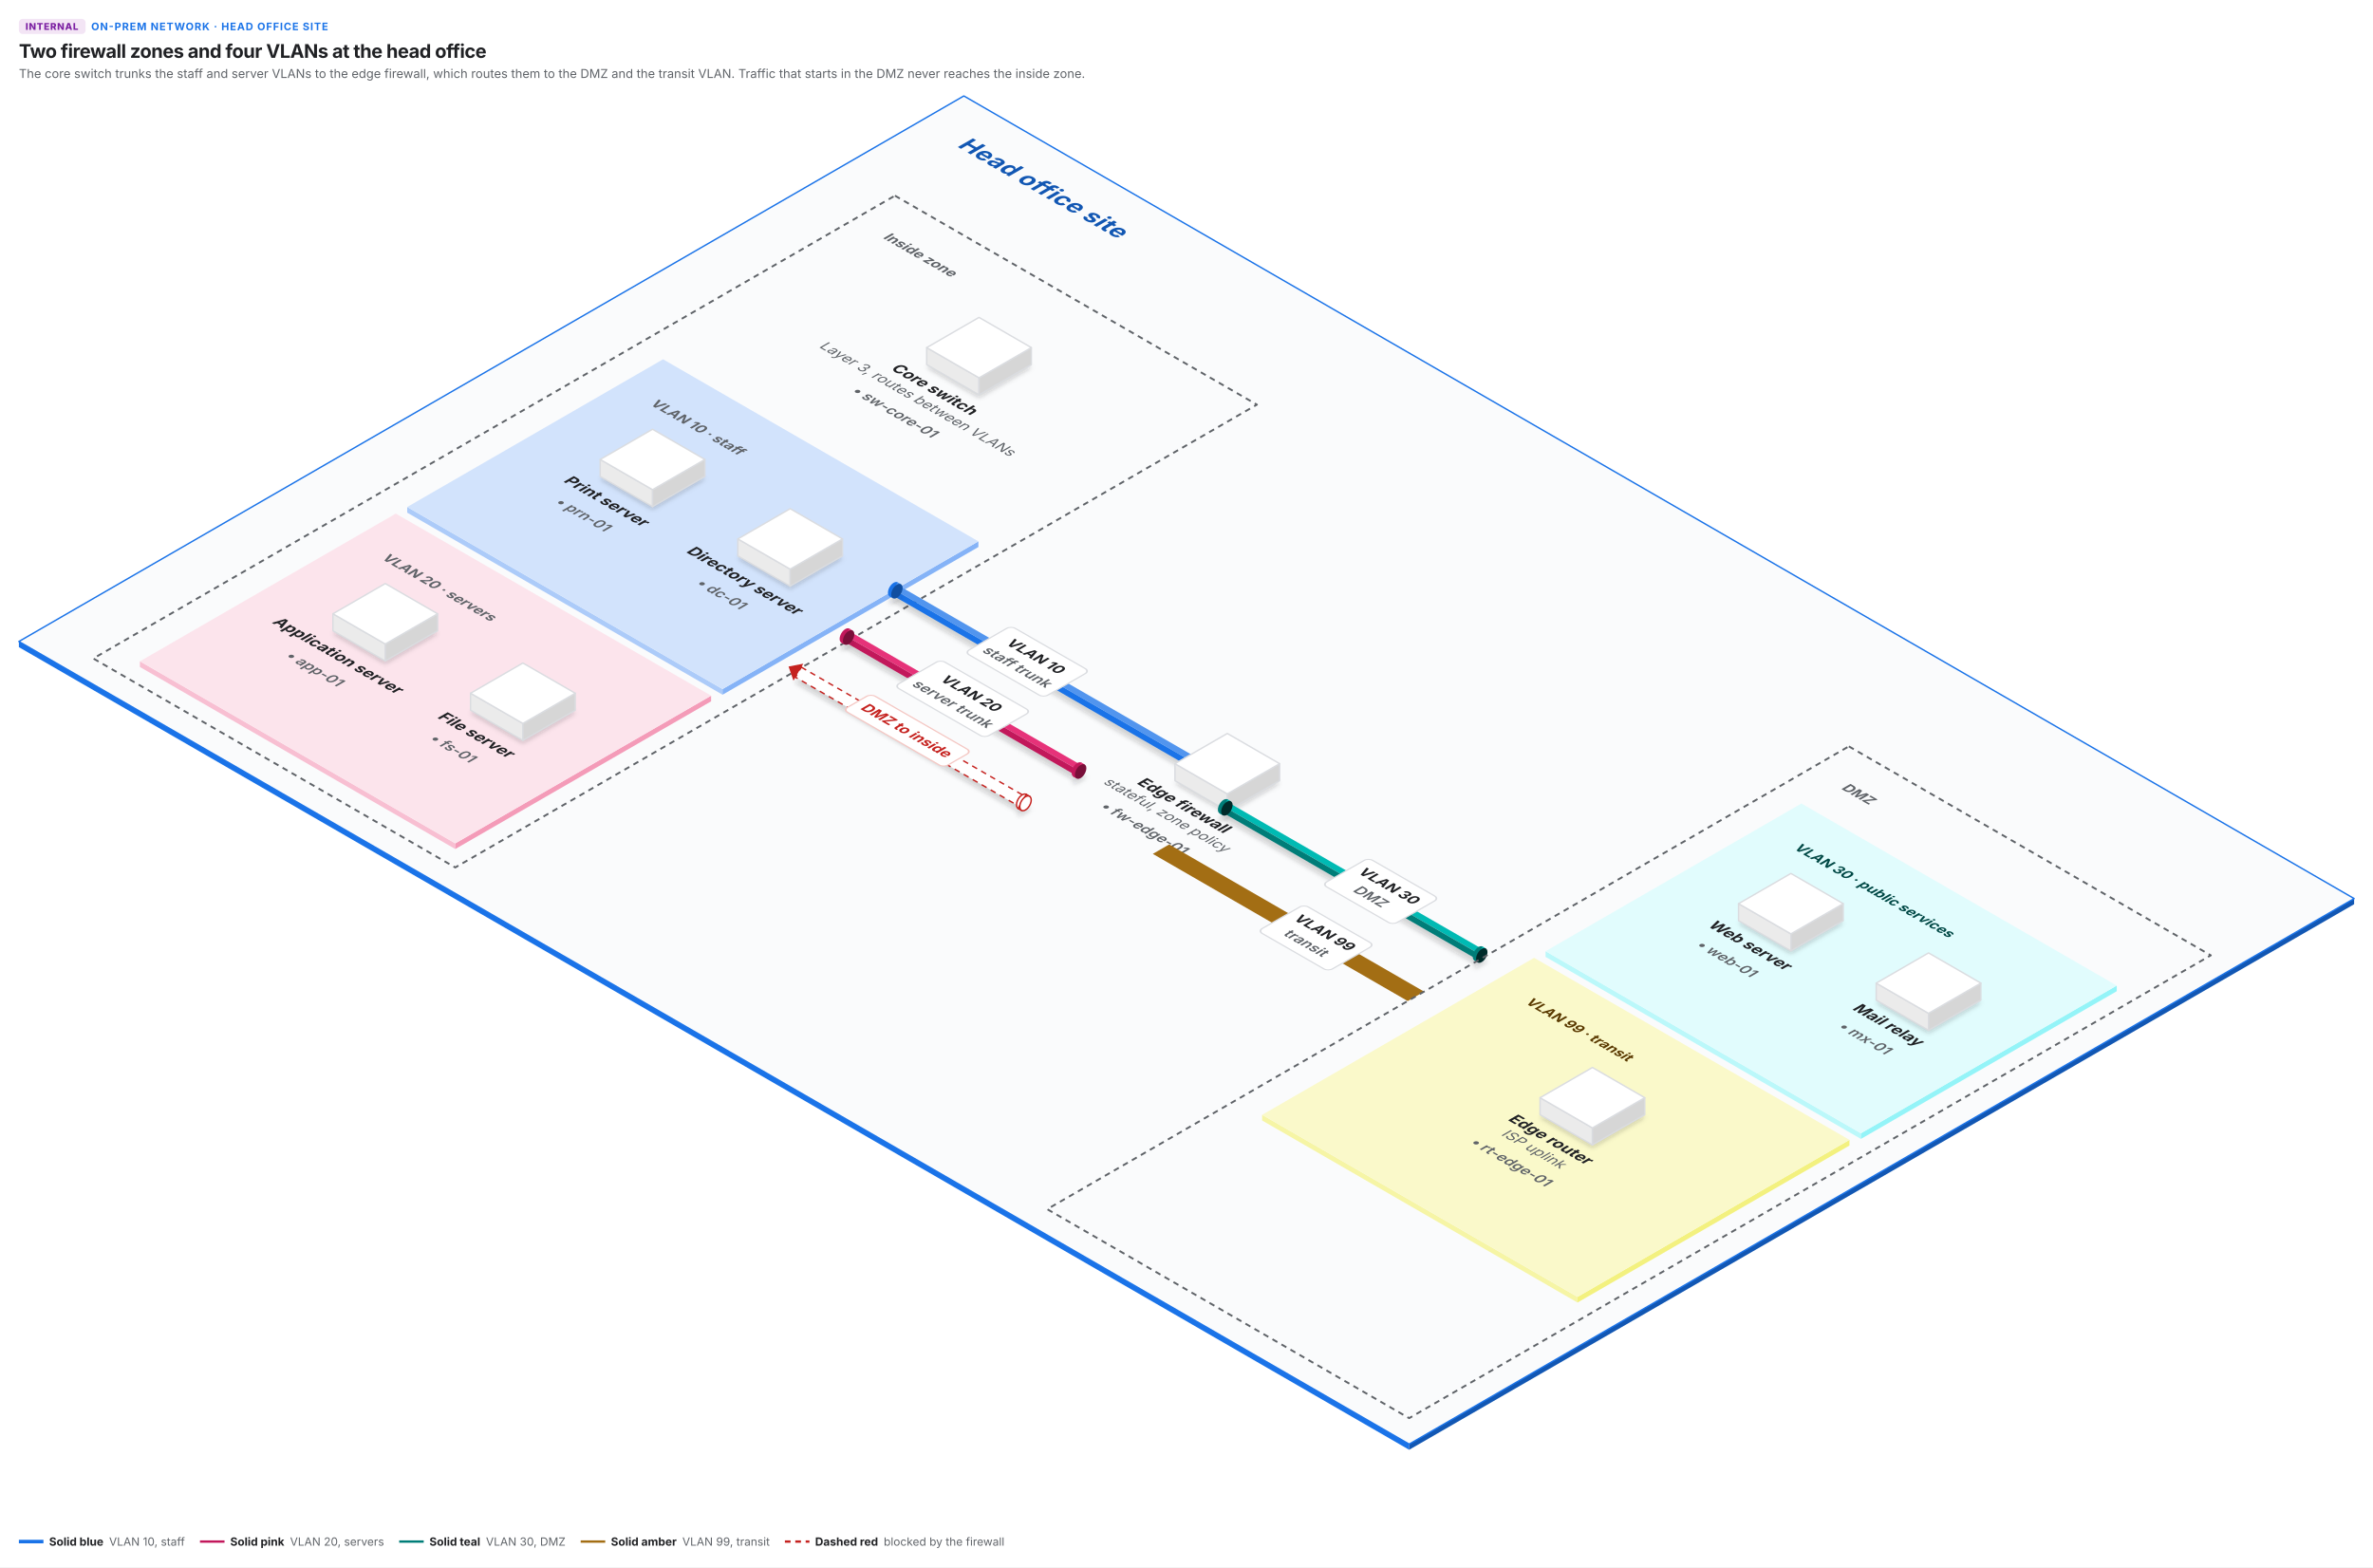
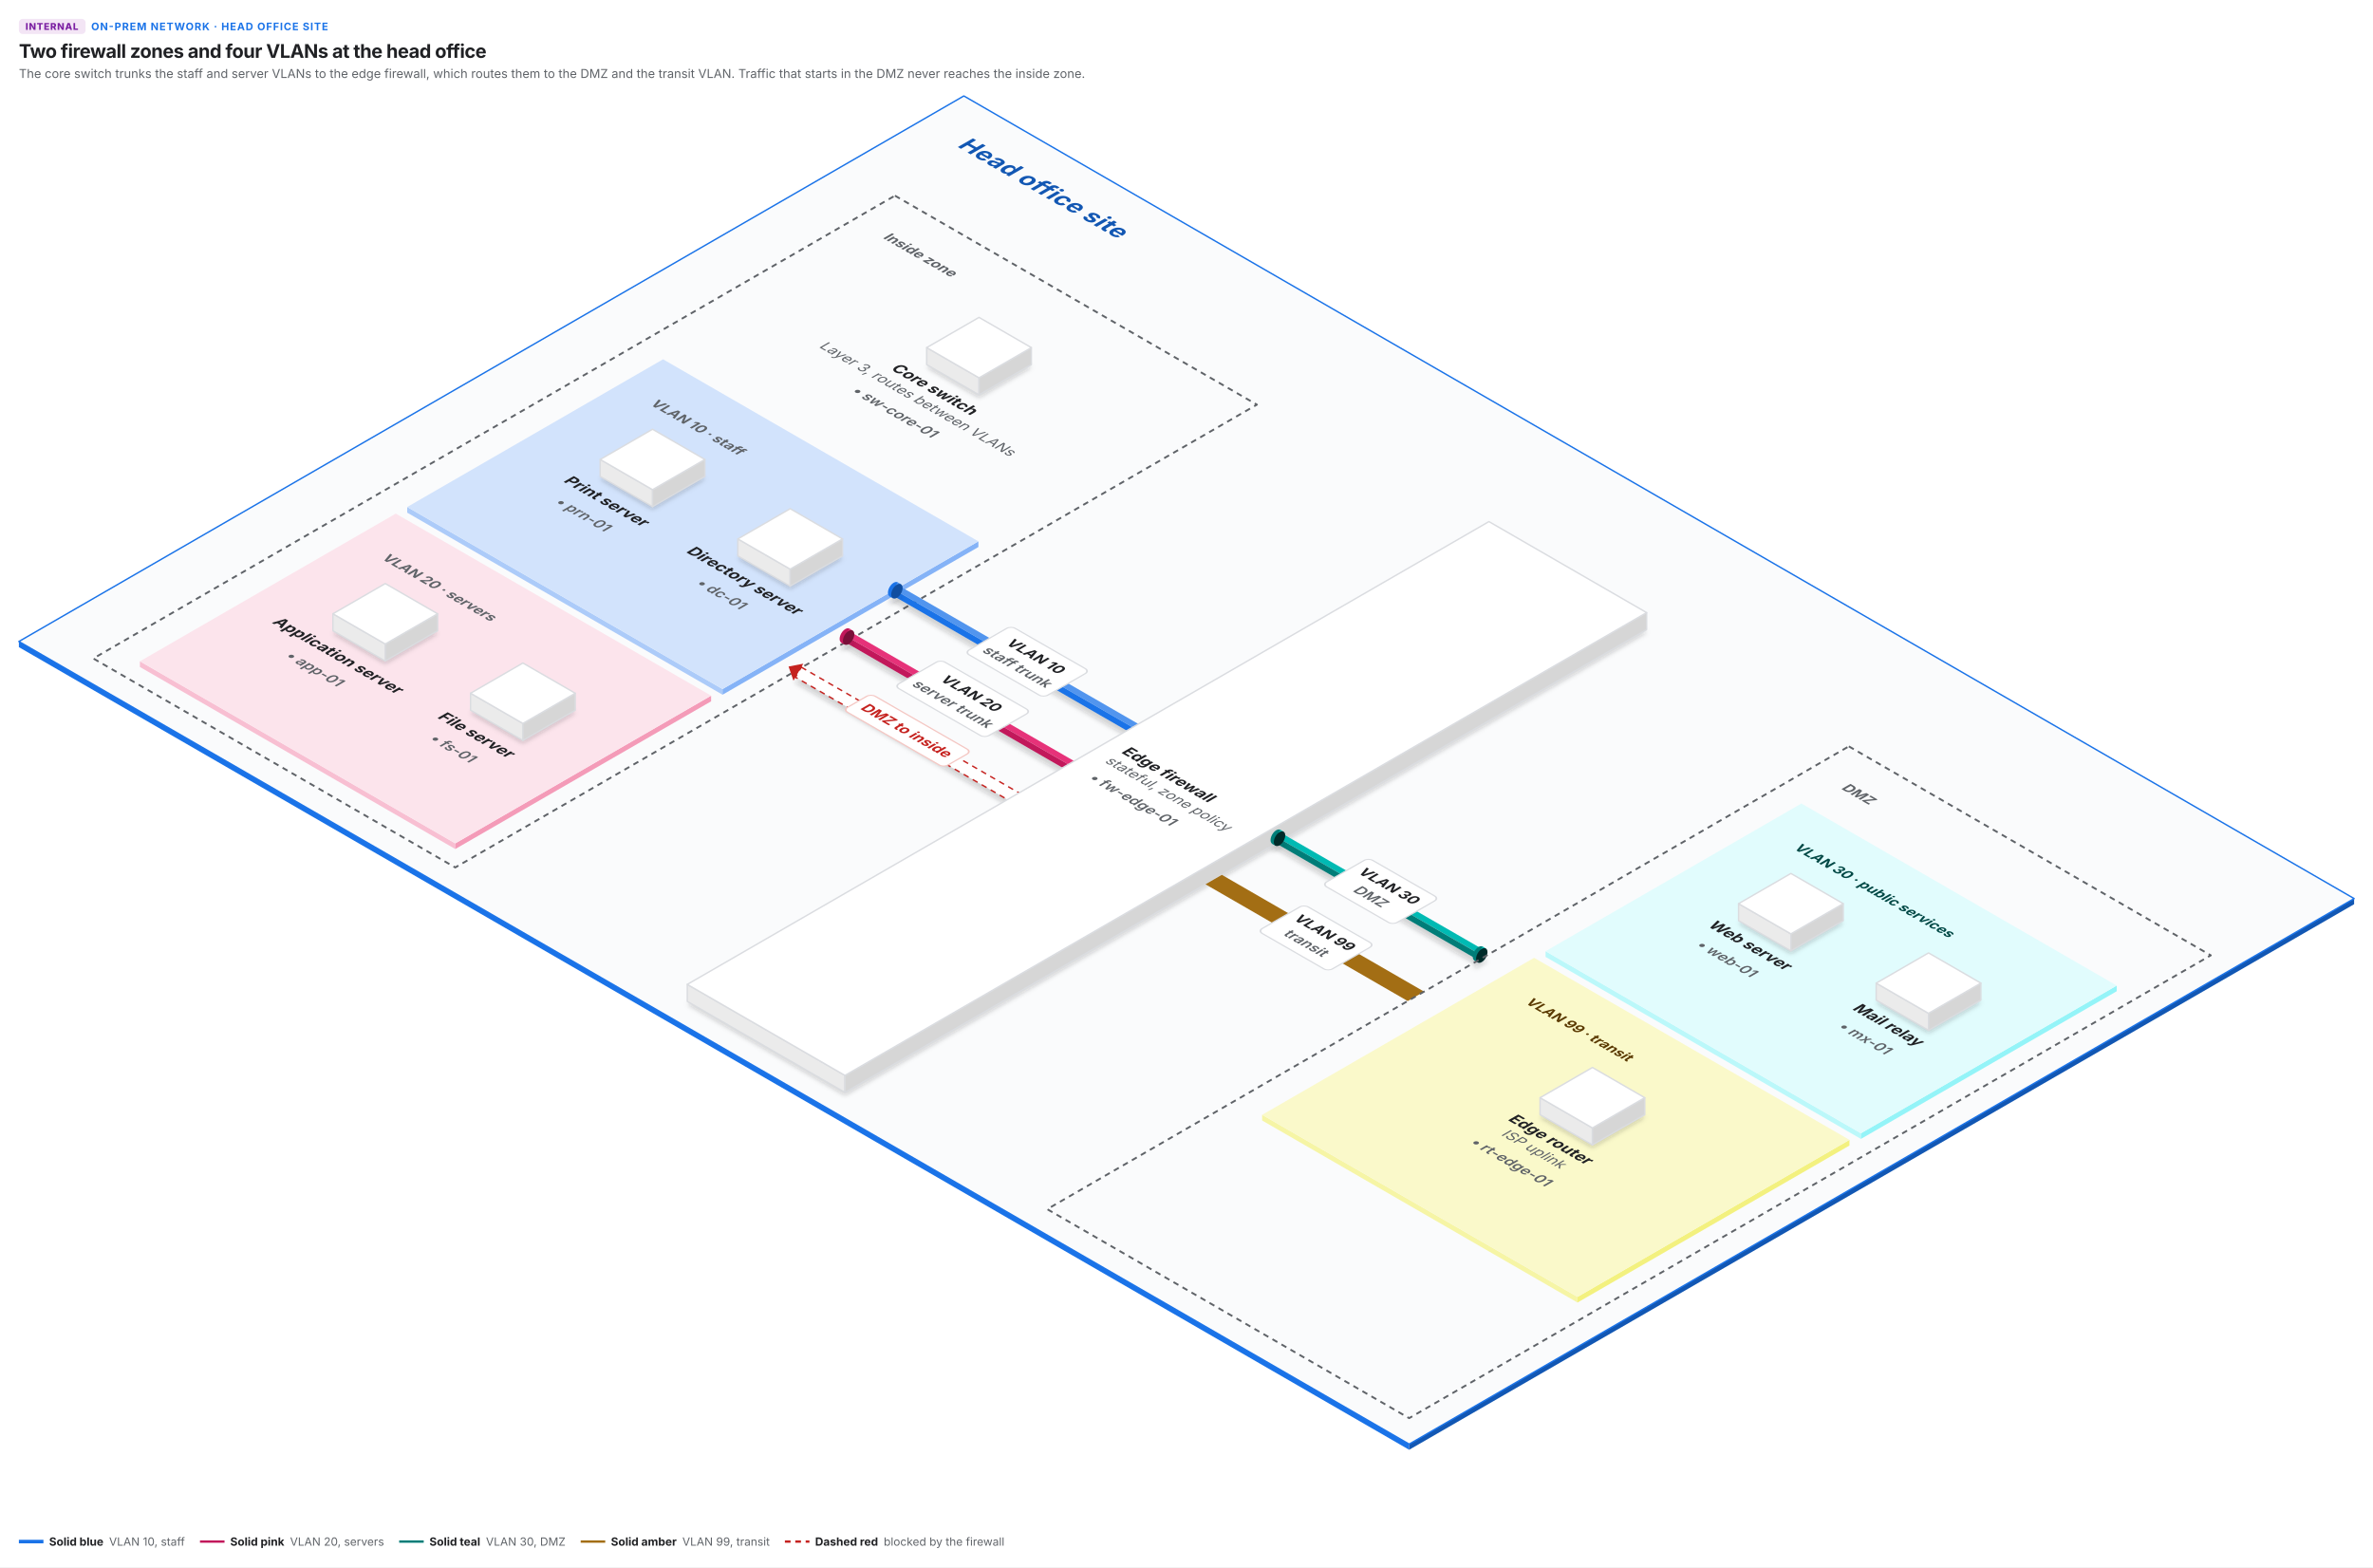
<svg xmlns="http://www.w3.org/2000/svg" width="2512.92" height="1659.74" viewBox="0 0 2512.92 1659.74">
  <rect x="0" y="0" width="2512.92" height="1659.74" fill="#FFFFFF" />
  <defs>
    <filter id="stencil-shadow" x="-50%" y="-50%" width="200%" height="200%">
      <feGaussianBlur stdDeviation="2.5" />
    </filter>
  </defs>
  <g data-id="" data-tag="Page" data-projection="iso">
    <g data-id="/kicker" data-tag="Kicker">
      <rect x="20" y="20" width="70.61" height="16" rx="4" fill="#F3E5F5" />
      <text x="27" y="31.64" xml:space="preserve" font-family="Inter" font-size="10" font-weight="800" letter-spacing="0.7" fill="#7B1FA2">INTERNAL</text>
      <text x="96.61" y="32" xml:space="preserve" font-family="Inter" font-size="11" font-weight="700" letter-spacing="0.88" fill="#1A73E8">ON-PREM NETWORK · HEAD OFFICE SITE</text>
    </g>
    <g data-id="/title" data-tag="Title">
      <text x="20" y="61.28" xml:space="preserve" font-family="Inter" font-size="20" font-weight="700" letter-spacing="-0.4" fill="#202124">Two firewall zones and four VLANs at the head office</text>
    </g>
    <g data-id="/lede" data-tag="Lede">
      <text x="20" y="82.53" xml:space="preserve" font-family="Inter" font-size="13" font-weight="400" fill="#5F6368">The core switch trunks the staff and server VLANs to the edge firewall, which routes them to the DMZ and the transit VLAN. Traffic that starts in the DMZ never reaches the inside zone.</text>
    </g>
    <g data-id="/body" data-tag="Body">
      <g data-id="/body/0" data-tag="Zone" data-kind="system">
        <polygon points="20,685.34 1492.24,1535.34 1492.24,1529.34 20,679.34" fill="#1A73E8" />
        <polygon points="2492.92,957.6 1492.24,1535.34 1492.24,1529.34 2492.92,951.6" fill="#1257B3" />
        <polygon points="1020.67,101.6 2492.92,951.6 1492.24,1529.34 20,679.34" fill="#FAFBFC" stroke="#1A73E8" stroke-width="1.5" stroke-linejoin="round" />
        <g data-plane="6" data-axis="x" transform="matrix(0.87 0.5 -0.87 0.5 1091.34 40.8)">
          <text x="69" y="159.14" xml:space="preserve" font-family="Inter" font-size="25.2" font-weight="700" letter-spacing="0.25" fill="#1257B3">Head office site</text>
        </g>
        <g data-id="/body/0/children/0" data-tag="Row">
          <g data-id="/body/0/children/0/children/0" data-tag="Zone" data-kind="boundary">
            <polygon points="947.72,207.22 1331.03,428.52 482.11,918.64 98.81,697.34" fill="none" stroke="#5F6368" stroke-width="2" stroke-dasharray="6 5" stroke-linejoin="round" />
            <g data-plane="6" data-axis="x" transform="matrix(0.87 0.5 -0.87 0.5 1091.34 40.8)">
              <text x="121" y="301.3" xml:space="preserve" font-family="Inter" font-size="15" font-weight="700" fill="#5F6368">Inside zone</text>
            </g>
            <g data-id="/body/0/children/0/children/0/children/0" data-tag="Pcard">
              <polygon points="1036.75,357.12 1092.18,389.12 1036.75,421.12 981.32,389.12" fill="#202124" fill-opacity="0.2" filter="url(#stencil-shadow)" />
              <polygon points="981.32,386.12 1036.75,418.12 1036.75,400.12 981.32,368.12" fill="#EBEBEB" stroke="#DADCE0" stroke-width="1.5" stroke-linejoin="round" />
              <polygon points="1092.18,386.12 1036.75,418.12 1036.75,400.12 1092.18,368.12" fill="#D6D6D6" stroke="#DADCE0" stroke-width="1.5" stroke-linejoin="round" />
              <polygon points="1036.75,336.12 1092.18,368.12 1036.75,400.12 981.32,368.12" fill="#FFFFFF" stroke="#DADCE0" stroke-width="1.5" stroke-linejoin="round" />
              <g data-plane="6" data-axis="x" transform="matrix(0.87 0.5 -0.87 0.5 1091.34 40.8)">
                <text x="264.65" y="435.63" xml:space="preserve" font-family="Inter" font-size="16.9" font-weight="700" fill="#202124">Core switch</text>
                <text x="197.41" y="455.65" xml:space="preserve" font-family="Inter" font-size="15.6" font-weight="400" fill="#5F6368">Layer 3, routes between VLANs</text>
                <text x="264.54" y="483.54" xml:space="preserve" font-family="Inter" font-size="15.6" font-weight="600" fill="#5F6368">• sw-core-01</text>
              </g>
            </g>
            <g data-id="/body/0/children/0/children/0/children/1" data-tag="Zone" data-kind="group-a">
              <polygon points="431.22,542.92 765.16,735.72 765.16,729.72 431.22,536.92" fill="#ACCBF9" />
              <polygon points="1036.09,579.3 765.16,735.72 765.16,729.72 1036.09,573.3" fill="#85B3F7" />
              <polygon points="702.15,380.5 1036.09,573.3 765.16,729.72 431.22,536.92" fill="#D2E3FC" />
              <g data-plane="12" data-axis="x" transform="matrix(0.87 0.5 -0.87 0.5 1091.34 34.8)">
                <text x="161.5" y="625.36" xml:space="preserve" font-family="Inter" font-size="15" font-weight="700" fill="#5F6368">VLAN 10 · staff</text>
              </g>
              <g data-id="/body/0/children/0/children/0/children/1/children/0" data-tag="Row">
                <g data-id="/body/0/children/0/children/0/children/1/children/0/children/0" data-tag="Pcard">
                  <polygon points="691.02,475.58 746.45,507.58 691.02,539.58 635.6,507.58" fill="#202124" fill-opacity="0.2" filter="url(#stencil-shadow)" />
                  <polygon points="635.6,504.58 691.02,536.58 691.02,518.58 635.6,486.58" fill="#EBEBEB" stroke="#DADCE0" stroke-width="1.5" stroke-linejoin="round" />
                  <polygon points="746.45,504.58 691.02,536.58 691.02,518.58 746.45,486.58" fill="#D6D6D6" stroke="#DADCE0" stroke-width="1.5" stroke-linejoin="round" />
                  <polygon points="691.02,454.58 746.45,486.58 691.02,518.58 635.6,486.58" fill="#FFFFFF" stroke="#DADCE0" stroke-width="1.5" stroke-linejoin="round" />
                  <g data-plane="12" data-axis="x" transform="matrix(0.87 0.5 -0.87 0.5 1091.34 34.8)">
                    <text x="190.32" y="759.69" xml:space="preserve" font-family="Inter" font-size="16.9" font-weight="700" fill="#202124">Print server</text>
                    <text x="207.87" y="787.88" xml:space="preserve" font-family="Inter" font-size="15.6" font-weight="600" fill="#5F6368">• prn-01</text>
                  </g>
                </g>
                <g data-id="/body/0/children/0/children/0/children/1/children/0/children/1" data-tag="Pcard">
                  <polygon points="836.78,559.73 892.2,591.73 836.78,623.73 781.35,591.73" fill="#202124" fill-opacity="0.2" filter="url(#stencil-shadow)" />
                  <polygon points="781.35,588.73 836.78,620.73 836.78,602.73 781.35,570.73" fill="#EBEBEB" stroke="#DADCE0" stroke-width="1.5" stroke-linejoin="round" />
                  <polygon points="892.2,588.73 836.78,620.73 836.78,602.73 892.2,570.73" fill="#D6D6D6" stroke="#DADCE0" stroke-width="1.5" stroke-linejoin="round" />
                  <polygon points="836.78,538.73 892.2,570.73 836.78,602.73 781.35,570.73" fill="#FFFFFF" stroke="#DADCE0" stroke-width="1.5" stroke-linejoin="round" />
                  <g data-plane="12" data-axis="x" transform="matrix(0.87 0.5 -0.87 0.5 1091.34 34.8)">
                    <text x="339.74" y="759.69" xml:space="preserve" font-family="Inter" font-size="16.9" font-weight="700" fill="#202124">Directory server</text>
                    <text x="379.58" y="787.88" xml:space="preserve" font-family="Inter" font-size="15.6" font-weight="600" fill="#5F6368">• dc-01</text>
                  </g>
                </g>
              </g>
            </g>
            <g data-id="/body/0/children/0/children/0/children/2" data-tag="Zone" data-kind="group-b">
              <polygon points="148.17,706.34 482.11,899.14 482.11,893.14 148.17,700.34" fill="#F8BFD2" />
              <polygon points="753.04,742.72 482.11,899.14 482.11,893.14 753.04,736.72" fill="#F49BB8" />
              <polygon points="419.1,543.92 753.04,736.72 482.11,893.14 148.17,700.34" fill="#FCE4EC" />
              <g data-plane="12" data-axis="x" transform="matrix(0.87 0.5 -0.87 0.5 1091.34 34.8)">
                <text x="161.5" y="952.2" xml:space="preserve" font-family="Inter" font-size="15" font-weight="700" fill="#5F6368">VLAN 20 · servers</text>
              </g>
              <g data-id="/body/0/children/0/children/0/children/2/children/0" data-tag="Row">
                <g data-id="/body/0/children/0/children/0/children/2/children/0/children/0" data-tag="Pcard">
                  <polygon points="407.97,639 463.4,671 407.97,703 352.55,671" fill="#202124" fill-opacity="0.2" filter="url(#stencil-shadow)" />
                  <polygon points="352.55,668 407.97,700 407.97,682 352.55,650" fill="#EBEBEB" stroke="#DADCE0" stroke-width="1.5" stroke-linejoin="round" />
                  <polygon points="463.4,668 407.97,700 407.97,682 463.4,650" fill="#D6D6D6" stroke="#DADCE0" stroke-width="1.5" stroke-linejoin="round" />
                  <polygon points="407.97,618 463.4,650 407.97,682 352.55,650" fill="#FFFFFF" stroke="#DADCE0" stroke-width="1.5" stroke-linejoin="round" />
                  <g data-plane="12" data-axis="x" transform="matrix(0.87 0.5 -0.87 0.5 1091.34 34.8)">
                    <text x="162.59" y="1086.53" xml:space="preserve" font-family="Inter" font-size="16.9" font-weight="700" fill="#202124">Application server</text>
                    <text x="206.47" y="1114.72" xml:space="preserve" font-family="Inter" font-size="15.6" font-weight="600" fill="#5F6368">• app-01</text>
                  </g>
                </g>
                <g data-id="/body/0/children/0/children/0/children/2/children/0/children/1" data-tag="Pcard">
                  <polygon points="553.72,723.15 609.15,755.15 553.72,787.15 498.3,755.15" fill="#202124" fill-opacity="0.2" filter="url(#stencil-shadow)" />
                  <polygon points="498.3,752.15 553.72,784.15 553.72,766.15 498.3,734.15" fill="#EBEBEB" stroke="#DADCE0" stroke-width="1.5" stroke-linejoin="round" />
                  <polygon points="609.15,752.15 553.72,784.15 553.72,766.15 609.15,734.15" fill="#D6D6D6" stroke="#DADCE0" stroke-width="1.5" stroke-linejoin="round" />
                  <polygon points="553.72,702.15 609.15,734.15 553.72,766.15 498.3,734.15" fill="#FFFFFF" stroke="#DADCE0" stroke-width="1.5" stroke-linejoin="round" />
                  <g data-plane="12" data-axis="x" transform="matrix(0.87 0.5 -0.87 0.5 1091.34 34.8)">
                    <text x="363.65" y="1086.53" xml:space="preserve" font-family="Inter" font-size="16.9" font-weight="700" fill="#202124">File server</text>
                    <text x="381.82" y="1114.72" xml:space="preserve" font-family="Inter" font-size="15.6" font-weight="600" fill="#5F6368">• fs-01</text>
                  </g>
                </g>
              </g>
            </g>
          </g>
          <g data-id="/body/0/children/0/children/1" data-tag="Col">
            <g data-id="/body/0/children/0/children/1/children/0" data-tag="Pipe" data-kind="blue">
-               <polygon points="952.4,630.62 1270.76,814.42 1262.1,819.42 943.74,635.62" fill="#202124" fill-opacity="0.2" filter="url(#stencil-shadow)" />
+               <polygon points="952.4,630.62 1214.98,782.22 1206.32,787.22 943.74,635.62" fill="#202124" fill-opacity="0.2" filter="url(#stencil-shadow)" />
              <polygon points="943.74,627.62 943.89,626.24 944.32,624.79 945.01,623.35 945.9,622.04 946.95,620.94 948.07,620.12 949.19,619.64 950.23,619.54 951.13,619.82 951.82,620.46 952.25,621.41 952.4,622.62 952.25,624 951.82,625.46 951.13,626.89 950.23,628.2 949.19,629.3 948.07,630.12 946.95,630.6 945.9,630.7 945.01,630.42 944.32,629.79 943.89,628.83" fill="#1A73E8" />
-               <polygon points="951.13,619.82 1269.49,803.62 1266.43,808.92 948.07,625.12" fill="#5295EE" />
-               <polygon points="948.07,625.12 1266.43,808.92 1263.36,814.23 945.01,630.42" fill="#1A73E8" />
-               <polygon points="1262.1,811.42 1262.24,810.05 1262.68,808.59 1263.36,807.16 1264.26,805.84 1265.31,804.74 1266.43,803.92 1267.55,803.45 1268.59,803.34 1269.49,803.62 1270.18,804.26 1270.61,805.22 1270.76,806.42 1270.61,807.8 1270.18,809.26 1269.49,810.69 1268.59,812 1267.55,813.11 1266.43,813.92 1265.31,814.4 1264.26,814.5 1263.36,814.23 1262.68,813.59 1262.24,812.63" fill="#104EA0" />
+               <polygon points="951.13,619.82 1213.72,771.42 1210.65,776.72 948.07,625.12" fill="#5295EE" />
+               <polygon points="948.07,625.12 1210.65,776.72 1207.59,782.03 945.01,630.42" fill="#1A73E8" />
+               <polygon points="1206.32,779.22 1206.47,777.84 1206.9,776.39 1207.59,774.96 1208.49,773.64 1209.53,772.54 1210.65,771.72 1211.77,771.25 1212.82,771.14 1213.72,771.42 1214.4,772.06 1214.84,773.02 1214.98,774.22 1214.84,775.6 1214.4,777.06 1213.72,778.49 1212.82,779.8 1211.77,780.91 1210.65,781.72 1209.53,782.2 1208.49,782.3 1207.59,782.03 1206.9,781.39 1206.47,780.43" fill="#104EA0" />
              <polygon points="952.4,630.62 955.86,632.62 943.74,639.62 940.28,637.62" fill="#202124" fill-opacity="0.2" filter="url(#stencil-shadow)" />
              <polygon points="940.28,627.62 940.48,625.69 941.09,623.65 942.05,621.65 943.31,619.81 944.77,618.27 946.34,617.12 947.91,616.45 949.37,616.31 950.62,616.7 951.59,617.59 952.19,618.93 952.4,620.62 952.19,622.55 951.59,624.59 950.62,626.6 949.37,628.43 947.91,629.98 946.34,631.12 944.77,631.79 943.31,631.93 942.05,631.55 941.09,630.65 940.48,629.31" fill="#1A73E8" />
              <polygon points="950.62,616.7 954.09,618.7 949.8,626.12 946.34,624.12" fill="#5295EE" />
              <polygon points="946.34,624.12 949.8,626.12 945.51,633.55 942.05,631.55" fill="#1A73E8" />
              <polygon points="943.74,629.62 943.95,627.69 944.55,625.65 945.51,623.65 946.77,621.81 948.23,620.27 949.8,619.12 951.37,618.45 952.83,618.31 954.09,618.7 955.05,619.59 955.66,620.93 955.86,622.62 955.66,624.55 955.05,626.59 954.09,628.6 952.83,630.43 951.37,631.98 949.8,633.12 948.23,633.79 946.77,633.93 945.51,633.55 944.55,632.65 943.95,631.31" fill="#104EA0" />
-               <polygon points="1270.76,814.42 1274.22,816.42 1262.1,823.42 1258.63,821.42" fill="#202124" fill-opacity="0.2" filter="url(#stencil-shadow)" />
-               <polygon points="1258.63,811.42 1258.84,809.49 1259.44,807.46 1260.41,805.45 1261.66,803.61 1263.13,802.07 1264.69,800.92 1266.26,800.26 1267.72,800.11 1268.98,800.5 1269.94,801.39 1270.55,802.73 1270.76,804.42 1270.55,806.36 1269.94,808.39 1268.98,810.4 1267.72,812.24 1266.26,813.78 1264.69,814.92 1263.13,815.59 1261.66,815.74 1260.41,815.35 1259.44,814.46 1258.84,813.12" fill="#1A73E8" />
-               <polygon points="1268.98,800.5 1272.44,802.5 1268.16,809.92 1264.69,807.92" fill="#5295EE" />
-               <polygon points="1264.69,807.92 1268.16,809.92 1263.87,817.35 1260.41,815.35" fill="#1A73E8" />
-               <polygon points="1262.1,813.42 1262.3,811.49 1262.91,809.46 1263.87,807.45 1265.13,805.61 1266.59,804.07 1268.16,802.92 1269.73,802.26 1271.19,802.11 1272.44,802.5 1273.41,803.39 1274.01,804.73 1274.22,806.42 1274.01,808.36 1273.41,810.39 1272.44,812.4 1271.19,814.24 1269.73,815.78 1268.16,816.92 1266.59,817.59 1265.13,817.74 1263.87,817.35 1262.91,816.46 1262.3,815.12" fill="#104EA0" />
+               <polygon points="1214.98,782.22 1218.45,784.22 1206.32,791.22 1202.86,789.22" fill="#202124" fill-opacity="0.2" filter="url(#stencil-shadow)" />
+               <polygon points="1202.86,779.22 1203.07,777.29 1203.67,775.26 1204.63,773.25 1205.89,771.41 1207.35,769.87 1208.92,768.72 1210.49,768.06 1211.95,767.91 1213.21,768.3 1214.17,769.19 1214.78,770.53 1214.98,772.22 1214.78,774.16 1214.17,776.19 1213.21,778.2 1211.95,780.04 1210.49,781.58 1208.92,782.72 1207.35,783.39 1205.89,783.54 1204.63,783.15 1203.67,782.26 1203.07,780.92" fill="#1A73E8" />
+               <polygon points="1213.21,768.3 1216.67,770.3 1212.39,777.72 1208.92,775.72" fill="#5295EE" />
+               <polygon points="1208.92,775.72 1212.39,777.72 1208.1,785.15 1204.63,783.15" fill="#1A73E8" />
+               <polygon points="1206.32,781.22 1206.53,779.29 1207.14,777.26 1208.1,775.25 1209.35,773.41 1210.82,771.87 1212.39,770.72 1213.95,770.06 1215.42,769.91 1216.67,770.3 1217.64,771.19 1218.24,772.53 1218.45,774.22 1218.24,776.16 1217.64,778.19 1216.67,780.2 1215.42,782.04 1213.95,783.58 1212.39,784.72 1210.82,785.39 1209.35,785.54 1208.1,785.15 1207.14,784.26 1206.53,782.92" fill="#104EA0" />
              <g data-plane="16" data-axis="x" transform="matrix(0.87 0.5 -0.87 0.5 1091.34 30.8)">
                <rect x="620.1" y="644.01" width="95.71" height="56.06" rx="5.25" fill="#FFFFFF" stroke="#DADCE0" stroke-width="1.5" />
                <text x="635.48" y="666.57" xml:space="preserve" font-family="Inter" font-size="15.6" font-weight="700" fill="#202124">VLAN 10</text>
                <text x="628.85" y="688.85" xml:space="preserve" font-family="Inter" font-size="15.6" font-weight="600" fill="#5F6368">staff trunk</text>
              </g>
            </g>
            <g data-id="/body/0/children/0/children/1/children/1" data-tag="Pipe" data-kind="pink">
              <polygon points="901.25,679.65 1146.95,821.5 1138.29,826.5 892.59,684.65" fill="#202124" fill-opacity="0.2" filter="url(#stencil-shadow)" />
              <polygon points="892.59,676.65 892.74,675.27 893.17,673.82 893.86,672.38 894.76,671.07 895.8,669.97 896.92,669.15 898.04,668.67 899.09,668.57 899.98,668.85 900.67,669.49 901.1,670.44 901.25,671.65 901.1,673.03 900.67,674.49 899.98,675.92 899.09,677.23 898.04,678.33 896.92,679.15 895.8,679.63 894.76,679.73 893.86,679.45 893.17,678.82 892.74,677.86" fill="#C2185B" />
              <polygon points="899.98,668.85 1145.68,810.7 1142.62,816 896.92,674.15" fill="#E63279" />
              <polygon points="896.92,674.15 1142.62,816 1139.56,821.31 893.86,679.45" fill="#C2185B" />
              <polygon points="1138.29,818.5 1138.44,817.12 1138.87,815.67 1139.56,814.24 1140.45,812.92 1141.5,811.82 1142.62,811 1143.74,810.53 1144.78,810.42 1145.68,810.7 1146.37,811.34 1146.8,812.3 1146.95,813.5 1146.8,814.88 1146.37,816.34 1145.68,817.77 1144.78,819.08 1143.74,820.19 1142.62,821 1141.5,821.48 1140.45,821.58 1139.56,821.31 1138.87,820.67 1138.44,819.71" fill="#790F39" />
              <polygon points="901.25,679.65 904.72,681.65 892.59,688.65 889.13,686.65" fill="#202124" fill-opacity="0.2" filter="url(#stencil-shadow)" />
              <polygon points="889.13,676.65 889.33,674.72 889.94,672.68 890.9,670.68 892.16,668.84 893.62,667.3 895.19,666.15 896.76,665.48 898.22,665.34 899.48,665.73 900.44,666.62 901.05,667.96 901.25,669.65 901.05,671.58 900.44,673.62 899.48,675.63 898.22,677.46 896.76,679.01 895.19,680.15 893.62,680.82 892.16,680.96 890.9,680.58 889.94,679.68 889.33,678.34" fill="#C2185B" />
              <polygon points="899.48,665.73 902.94,667.73 898.65,675.15 895.19,673.15" fill="#E63279" />
              <polygon points="895.19,673.15 898.65,675.15 894.37,682.58 890.9,680.58" fill="#C2185B" />
              <polygon points="892.59,678.65 892.8,676.72 893.4,674.68 894.37,672.68 895.62,670.84 897.09,669.3 898.65,668.15 900.22,667.48 901.69,667.34 902.94,667.73 903.9,668.62 904.51,669.96 904.72,671.65 904.51,673.58 903.9,675.62 902.94,677.63 901.69,679.46 900.22,681.01 898.65,682.15 897.09,682.82 895.62,682.96 894.37,682.58 893.4,681.68 892.8,680.34" fill="#790F39" />
              <polygon points="1146.95,821.5 1150.41,823.5 1138.29,830.5 1134.82,828.5" fill="#202124" fill-opacity="0.2" filter="url(#stencil-shadow)" />
              <polygon points="1134.82,818.5 1135.03,816.57 1135.64,814.54 1136.6,812.53 1137.86,810.69 1139.32,809.15 1140.89,808 1142.46,807.34 1143.92,807.19 1145.17,807.58 1146.14,808.47 1146.74,809.81 1146.95,811.5 1146.74,813.44 1146.14,815.47 1145.17,817.48 1143.92,819.32 1142.46,820.86 1140.89,822 1139.32,822.67 1137.86,822.82 1136.6,822.43 1135.64,821.54 1135.03,820.2" fill="#C2185B" />
              <polygon points="1145.17,807.58 1148.64,809.58 1144.35,817 1140.89,815" fill="#E63279" />
              <polygon points="1140.89,815 1144.35,817 1140.06,824.43 1136.6,822.43" fill="#C2185B" />
              <polygon points="1138.29,820.5 1138.49,818.57 1139.1,816.54 1140.06,814.53 1141.32,812.69 1142.78,811.15 1144.35,810 1145.92,809.34 1147.38,809.19 1148.64,809.58 1149.6,810.47 1150.21,811.81 1150.41,813.5 1150.21,815.44 1149.6,817.47 1148.64,819.48 1147.38,821.32 1145.92,822.86 1144.35,824 1142.78,824.67 1141.32,824.82 1140.06,824.43 1139.1,823.54 1138.49,822.2" fill="#790F39" />
              <g data-plane="16" data-axis="x" transform="matrix(0.87 0.5 -0.87 0.5 1091.34 30.8)">
                <rect x="613.14" y="722.57" width="109.62" height="56.06" rx="5.25" fill="#FFFFFF" stroke="#DADCE0" stroke-width="1.5" />
                <text x="633.93" y="745.13" xml:space="preserve" font-family="Inter" font-size="15.6" font-weight="700" fill="#202124">VLAN 20</text>
                <text x="621.89" y="767.41" xml:space="preserve" font-family="Inter" font-size="15.6" font-weight="600" fill="#5F6368">server trunk</text>
              </g>
            </g>
            <g data-id="/body/0/children/0/children/1/children/2" data-tag="Pipe" data-kind="deny">
              <polygon points="849.79,717.36 1088.56,855.21 1079.9,860.21 841.13,722.36" fill="#202124" fill-opacity="0.2" filter="url(#stencil-shadow)" />
              <polygon points="841.13,714.36 841.28,712.98 841.71,711.53 842.4,710.09 843.3,708.78 844.34,707.68 845.46,706.86 846.58,706.38 847.63,706.28 848.52,706.56 849.21,707.2 849.65,708.15 849.79,709.36 849.65,710.74 849.21,712.2 848.52,713.63 847.63,714.94 846.58,716.04 845.46,716.86 844.34,717.34 843.3,717.44 842.4,717.16 841.71,716.53 841.28,715.57" fill="#FFFFFF" stroke="#C5221F" stroke-width="1.5" stroke-dasharray="6 5" />
              <polygon points="848.52,706.56 1087.29,844.41 1081.17,855.02 842.4,717.16" fill="#FFFFFF" stroke="#C5221F" stroke-width="1.5" stroke-dasharray="6 5" />
              <polygon points="1079.9,852.21 1080.05,850.83 1080.48,849.38 1081.17,847.95 1082.07,846.63 1083.11,845.53 1084.23,844.71 1085.35,844.24 1086.4,844.13 1087.29,844.41 1087.98,845.05 1088.41,846.01 1088.56,847.21 1088.41,848.59 1087.98,850.05 1087.29,851.48 1086.4,852.79 1085.35,853.9 1084.23,854.71 1083.11,855.19 1082.07,855.29 1081.17,855.02 1080.48,854.38 1080.05,853.42" fill="#FFFFFF" stroke="#C5221F" stroke-width="1.5" stroke-dasharray="6 5" />
              <polygon points="835.07,705.86 850.67,702.85 840.26,720.88" fill="#C5221F" />
              <polygon points="1088.56,855.21 1092.03,857.21 1079.9,864.21 1076.44,862.21" fill="#202124" fill-opacity="0.2" filter="url(#stencil-shadow)" />
              <polygon points="1076.44,852.21 1076.64,850.28 1077.25,848.25 1078.21,846.24 1079.47,844.4 1080.93,842.86 1082.5,841.71 1084.07,841.05 1085.53,840.9 1086.79,841.29 1087.75,842.18 1088.35,843.52 1088.56,845.21 1088.35,847.15 1087.75,849.18 1086.79,851.19 1085.53,853.03 1084.07,854.57 1082.5,855.71 1080.93,856.38 1079.47,856.53 1078.21,856.14 1077.25,855.25 1076.64,853.91" fill="#FFFFFF" stroke="#C5221F" stroke-width="1.5" />
              <polygon points="1086.79,841.29 1090.25,843.29 1081.68,858.14 1078.21,856.14" fill="#FFFFFF" stroke="#C5221F" stroke-width="1.5" />
              <polygon points="1079.9,854.21 1080.11,852.28 1080.71,850.25 1081.68,848.24 1082.93,846.4 1084.39,844.86 1085.96,843.71 1087.53,843.05 1088.99,842.9 1090.25,843.29 1091.21,844.18 1091.82,845.52 1092.03,847.21 1091.82,849.15 1091.21,851.18 1090.25,853.19 1088.99,855.03 1087.53,856.57 1085.96,857.71 1084.39,858.38 1082.93,858.53 1081.68,858.14 1080.71,857.25 1080.11,855.91" fill="#FFFFFF" stroke="#C5221F" stroke-width="1.5" />
              <g data-plane="16" data-axis="x" transform="matrix(0.87 0.5 -0.87 0.5 1091.34 30.8)">
                <rect x="606.85" y="801.13" width="122.21" height="33.78" rx="5.25" fill="#FFFFFF" stroke="#F4C7C3" stroke-width="1.5" />
                <text x="615.6" y="823.69" xml:space="preserve" font-family="Inter" font-size="15.6" font-weight="700" fill="#C5221F">DMZ to inside</text>
              </g>
            </g>
          </g>
          <g data-id="/body/0/children/0/children/2" data-tag="Col">
            <g data-id="/body/0/children/0/children/2/children/0" data-tag="Pcard">
-               <polygon points="1299.65,797.74 1355.07,829.74 1299.65,861.74 1244.22,829.74" fill="#202124" fill-opacity="0.2" filter="url(#stencil-shadow)" />
-               <polygon points="1244.22,826.74 1299.65,858.74 1299.65,840.74 1244.22,808.74" fill="#EBEBEB" stroke="#DADCE0" stroke-width="1.5" stroke-linejoin="round" />
-               <polygon points="1355.07,826.74 1299.65,858.74 1299.65,840.74 1355.07,808.74" fill="#D6D6D6" stroke="#DADCE0" stroke-width="1.5" stroke-linejoin="round" />
-               <polygon points="1299.65,776.74 1355.07,808.74 1299.65,840.74 1244.22,808.74" fill="#FFFFFF" stroke="#DADCE0" stroke-width="1.5" stroke-linejoin="round" />
-               <g data-plane="6" data-axis="x" transform="matrix(0.87 0.5 -0.87 0.5 1091.34 40.8)">
-                 <text x="852.85" y="724.47" xml:space="preserve" font-family="Inter" font-size="16.9" font-weight="700" fill="#202124">Edge firewall</text>
-                 <text x="832.13" y="744.49" xml:space="preserve" font-family="Inter" font-size="15.6" font-weight="400" fill="#5F6368">stateful, zone policy</text>
-                 <text x="855.92" y="772.38" xml:space="preserve" font-family="Inter" font-size="15.6" font-weight="600" fill="#5F6368">• fw-edge-01</text>
+               <polygon points="1576.72,573.37 1743.69,669.77 894.78,1159.89 727.81,1063.49" fill="#202124" fill-opacity="0.2" filter="url(#stencil-shadow)" />
+               <polygon points="727.81,1060.49 894.78,1156.89 894.78,1138.89 727.81,1042.49" fill="#EBEBEB" stroke="#DADCE0" stroke-width="1.5" stroke-linejoin="round" />
+               <polygon points="1743.69,666.77 894.78,1156.89 894.78,1138.89 1743.69,648.77" fill="#D6D6D6" stroke="#DADCE0" stroke-width="1.5" stroke-linejoin="round" />
+               <polygon points="1576.72,552.37 1743.69,648.77 894.78,1138.89 727.81,1042.49" fill="#FFFFFF" stroke="#DADCE0" stroke-width="1.5" stroke-linejoin="round" />
+               <g data-plane="24" data-axis="x" transform="matrix(0.87 0.5 -0.87 0.5 1091.34 22.8)">
+                 <text x="828.81" y="719.22" xml:space="preserve" font-family="Inter" font-size="16.9" font-weight="700" fill="#202124">Edge firewall</text>
+                 <text x="828.81" y="739.24" xml:space="preserve" font-family="Inter" font-size="15.6" font-weight="400" fill="#5F6368">stateful, zone policy</text>
+                 <text x="836.81" y="767.13" xml:space="preserve" font-family="Inter" font-size="15.6" font-weight="600" fill="#5F6368">• fw-edge-01</text>
              </g>
            </g>
          </g>
          <g data-id="/body/0/children/0/children/3" data-tag="Col">
            <g data-id="/body/0/children/0/children/3/children/0" data-tag="Pipe" data-kind="solid-3">
-               <polygon points="1301.81,860.49 1571.74,1016.34 1563.08,1021.34 1293.15,865.49" fill="#202124" fill-opacity="0.2" filter="url(#stencil-shadow)" />
-               <polygon points="1293.15,857.49 1293.3,856.12 1293.73,854.66 1294.42,853.23 1295.32,851.91 1296.36,850.81 1297.48,849.99 1298.6,849.52 1299.65,849.41 1300.54,849.69 1301.23,850.33 1301.66,851.29 1301.81,852.49 1301.66,853.87 1301.23,855.33 1300.54,856.76 1299.65,858.07 1298.6,859.18 1297.48,859.99 1296.36,860.47 1295.32,860.57 1294.42,860.3 1293.73,859.66 1293.3,858.7" fill="#007D78" />
-               <polygon points="1300.54,849.69 1570.47,1005.54 1567.41,1010.84 1297.48,854.99" fill="#00BAB3" />
-               <polygon points="1297.48,854.99 1567.41,1010.84 1564.35,1016.14 1294.42,860.3" fill="#007D78" />
+               <polygon points="1357.58,892.69 1571.74,1016.34 1563.08,1021.34 1348.92,897.69" fill="#202124" fill-opacity="0.2" filter="url(#stencil-shadow)" />
+               <polygon points="1348.92,889.69 1349.07,888.32 1349.5,886.86 1350.19,885.43 1351.09,884.11 1352.13,883.01 1353.25,882.19 1354.37,881.72 1355.42,881.61 1356.32,881.89 1357,882.53 1357.44,883.49 1357.58,884.69 1357.44,886.07 1357,887.53 1356.32,888.96 1355.42,890.27 1354.37,891.38 1353.25,892.19 1352.13,892.67 1351.09,892.77 1350.19,892.5 1349.5,891.86 1349.07,890.9" fill="#007D78" />
+               <polygon points="1356.32,881.89 1570.47,1005.54 1567.41,1010.84 1353.25,887.19" fill="#00BAB3" />
+               <polygon points="1353.25,887.19 1567.41,1010.84 1564.35,1016.14 1350.19,892.5" fill="#007D78" />
              <polygon points="1563.08,1013.34 1563.23,1011.96 1563.66,1010.5 1564.35,1009.07 1565.25,1007.76 1566.29,1006.66 1567.41,1005.84 1568.53,1005.36 1569.58,1005.26 1570.47,1005.54 1571.16,1006.17 1571.59,1007.13 1571.74,1008.34 1571.59,1009.72 1571.16,1011.17 1570.47,1012.61 1569.58,1013.92 1568.53,1015.02 1567.41,1015.84 1566.29,1016.32 1565.25,1016.42 1564.35,1016.14 1563.66,1015.5 1563.23,1014.55" fill="#002B2A" />
-               <polygon points="1301.81,860.49 1305.28,862.49 1293.15,869.49 1289.69,867.49" fill="#202124" fill-opacity="0.2" filter="url(#stencil-shadow)" />
-               <polygon points="1289.69,857.49 1289.89,855.56 1290.5,853.53 1291.46,851.52 1292.72,849.68 1294.18,848.14 1295.75,846.99 1297.32,846.33 1298.78,846.18 1300.04,846.57 1301,847.46 1301.61,848.8 1301.81,850.49 1301.61,852.43 1301,854.46 1300.04,856.47 1298.78,858.31 1297.32,859.85 1295.75,860.99 1294.18,861.66 1292.72,861.81 1291.46,861.42 1290.5,860.53 1289.89,859.19" fill="#007D78" />
-               <polygon points="1300.04,846.57 1303.5,848.57 1299.21,855.99 1295.75,853.99" fill="#00BAB3" />
-               <polygon points="1295.75,853.99 1299.21,855.99 1294.93,863.42 1291.46,861.42" fill="#007D78" />
-               <polygon points="1293.15,859.49 1293.36,857.56 1293.96,855.53 1294.93,853.52 1296.18,851.68 1297.64,850.14 1299.21,848.99 1300.78,848.33 1302.24,848.18 1303.5,848.57 1304.46,849.46 1305.07,850.8 1305.28,852.49 1305.07,854.43 1304.46,856.46 1303.5,858.47 1302.24,860.31 1300.78,861.85 1299.21,862.99 1297.64,863.66 1296.18,863.81 1294.93,863.42 1293.96,862.53 1293.36,861.19" fill="#002B2A" />
+               <polygon points="1357.58,892.69 1361.05,894.69 1348.92,901.69 1345.46,899.69" fill="#202124" fill-opacity="0.2" filter="url(#stencil-shadow)" />
+               <polygon points="1345.46,889.69 1345.67,887.76 1346.27,885.73 1347.24,883.72 1348.49,881.88 1349.95,880.34 1351.52,879.19 1353.09,878.53 1354.55,878.38 1355.81,878.77 1356.77,879.66 1357.38,881 1357.58,882.69 1357.38,884.63 1356.77,886.66 1355.81,888.67 1354.55,890.51 1353.09,892.05 1351.52,893.19 1349.95,893.86 1348.49,894.01 1347.24,893.62 1346.27,892.73 1345.67,891.39" fill="#007D78" />
+               <polygon points="1355.81,878.77 1359.27,880.77 1354.99,888.19 1351.52,886.19" fill="#00BAB3" />
+               <polygon points="1351.52,886.19 1354.99,888.19 1350.7,895.62 1347.24,893.62" fill="#007D78" />
+               <polygon points="1348.92,891.69 1349.13,889.76 1349.74,887.73 1350.7,885.72 1351.96,883.88 1353.42,882.34 1354.99,881.19 1356.56,880.53 1358.02,880.38 1359.27,880.77 1360.24,881.66 1360.84,883 1361.05,884.69 1360.84,886.63 1360.24,888.66 1359.27,890.67 1358.02,892.51 1356.56,894.05 1354.99,895.19 1353.42,895.86 1351.96,896.01 1350.7,895.62 1349.74,894.73 1349.13,893.39" fill="#002B2A" />
              <polygon points="1571.74,1016.34 1575.21,1018.34 1563.08,1025.34 1559.62,1023.34" fill="#202124" fill-opacity="0.2" filter="url(#stencil-shadow)" />
              <polygon points="1559.62,1013.34 1559.82,1011.41 1560.43,1009.37 1561.39,1007.36 1562.65,1005.53 1564.11,1003.98 1565.68,1002.84 1567.25,1002.17 1568.71,1002.03 1569.97,1002.41 1570.93,1003.31 1571.54,1004.65 1571.74,1006.34 1571.54,1008.27 1570.93,1010.31 1569.97,1012.31 1568.71,1014.15 1567.25,1015.69 1565.68,1016.84 1564.11,1017.51 1562.65,1017.65 1561.39,1017.26 1560.43,1016.37 1559.82,1015.03" fill="#007D78" />
              <polygon points="1569.97,1002.41 1573.43,1004.41 1569.14,1011.84 1565.68,1009.84" fill="#00BAB3" />
              <polygon points="1565.68,1009.84 1569.14,1011.84 1564.86,1019.26 1561.39,1017.26" fill="#007D78" />
              <polygon points="1563.08,1015.34 1563.29,1013.41 1563.89,1011.37 1564.86,1009.36 1566.11,1007.53 1567.58,1005.98 1569.14,1004.84 1570.71,1004.17 1572.18,1004.03 1573.43,1004.41 1574.39,1005.31 1575,1006.65 1575.21,1008.34 1575,1010.27 1574.39,1012.31 1573.43,1014.31 1572.18,1016.15 1570.71,1017.69 1569.14,1018.84 1567.58,1019.51 1566.11,1019.65 1564.86,1019.26 1563.89,1018.37 1563.29,1017.03" fill="#002B2A" />
              <g data-plane="16" data-axis="x" transform="matrix(0.87 0.5 -0.87 0.5 1091.34 30.8)">
                <rect x="1083.36" y="672.15" width="85.79" height="56.06" rx="5.25" fill="#FFFFFF" stroke="#DADCE0" stroke-width="1.5" />
                <text x="1092.11" y="694.71" xml:space="preserve" font-family="Inter" font-size="15.6" font-weight="700" fill="#202124">VLAN 30</text>
                <text x="1108.34" y="716.99" xml:space="preserve" font-family="Inter" font-size="15.6" font-weight="600" fill="#5F6368">DMZ</text>
              </g>
            </g>
            <g data-id="/body/0/children/0/children/3/children/1" data-tag="Pipe" data-kind="solid-4">
-               <polygon points="1238.11,894.27 1508.04,1050.12 1490.72,1060.12 1220.79,904.27" fill="#A36E14" />
+               <polygon points="1293.88,926.47 1508.04,1050.12 1490.72,1060.12 1276.56,936.47" fill="#A36E14" />
              <g data-plane="6" data-axis="x" transform="matrix(0.87 0.5 -0.87 0.5 1091.34 40.8)">
                <rect x="1083.52" y="750.71" width="85.46" height="56.06" rx="5.25" fill="#FFFFFF" stroke="#DADCE0" stroke-width="1.5" />
                <text x="1092.27" y="773.27" xml:space="preserve" font-family="Inter" font-size="15.6" font-weight="700" fill="#202124">VLAN 99</text>
                <text x="1102.15" y="795.55" xml:space="preserve" font-family="Inter" font-size="15.6" font-weight="600" fill="#5F6368">transit</text>
              </g>
            </g>
          </g>
          <g data-id="/body/0/children/0/children/4" data-tag="Zone" data-kind="boundary">
            <polygon points="1957.85,790.42 2341.16,1011.72 1492.24,1501.84 1108.94,1280.54" fill="none" stroke="#5F6368" stroke-width="2" stroke-dasharray="6 5" stroke-linejoin="round" />
            <g data-plane="6" data-axis="x" transform="matrix(0.87 0.5 -0.87 0.5 1091.34 40.8)">
              <text x="1287.4" y="301.3" xml:space="preserve" font-family="Inter" font-size="15" font-weight="700" fill="#5F6368">DMZ</text>
            </g>
            <g data-id="/body/0/children/0/children/4/children/0" data-tag="Zone" data-kind="group-c">
              <polygon points="1636.69,1013.34 1970.64,1206.14 1970.64,1200.14 1636.69,1007.34" fill="#BBF8FA" />
              <polygon points="2241.56,1049.72 1970.64,1206.14 1970.64,1200.14 2241.56,1043.72" fill="#94F4F8" />
              <polygon points="1907.62,850.92 2241.56,1043.72 1970.64,1200.14 1636.69,1007.34" fill="#E1FCFD" />
              <g data-plane="12" data-axis="x" transform="matrix(0.87 0.5 -0.87 0.5 1091.34 34.8)">
                <text x="1327.9" y="399.8" xml:space="preserve" font-family="Inter" font-size="15" font-weight="700" fill="#004845">VLAN 30 · public services</text>
              </g>
              <g data-id="/body/0/children/0/children/4/children/0/children/0" data-tag="Row">
                <g data-id="/body/0/children/0/children/4/children/0/children/0/children/0" data-tag="Pcard">
                  <polygon points="1896.49,945.99 1951.92,977.99 1896.49,1009.99 1841.07,977.99" fill="#202124" fill-opacity="0.2" filter="url(#stencil-shadow)" />
                  <polygon points="1841.07,974.99 1896.49,1006.99 1896.49,988.99 1841.07,956.99" fill="#EBEBEB" stroke="#DADCE0" stroke-width="1.5" stroke-linejoin="round" />
                  <polygon points="1951.92,974.99 1896.49,1006.99 1896.49,988.99 1951.92,956.99" fill="#D6D6D6" stroke="#DADCE0" stroke-width="1.5" stroke-linejoin="round" />
                  <polygon points="1896.49,924.99 1951.92,956.99 1896.49,988.99 1841.07,956.99" fill="#FFFFFF" stroke="#DADCE0" stroke-width="1.5" stroke-linejoin="round" />
                  <g data-plane="12" data-axis="x" transform="matrix(0.87 0.5 -0.87 0.5 1091.34 34.8)">
                    <text x="1357.61" y="534.13" xml:space="preserve" font-family="Inter" font-size="16.9" font-weight="700" fill="#202124">Web server</text>
                    <text x="1371.17" y="562.32" xml:space="preserve" font-family="Inter" font-size="15.6" font-weight="600" fill="#5F6368">• web-01</text>
                  </g>
                </g>
                <g data-id="/body/0/children/0/children/4/children/0/children/0/children/1" data-tag="Pcard">
                  <polygon points="2042.25,1030.14 2097.67,1062.14 2042.25,1094.14 1986.82,1062.14" fill="#202124" fill-opacity="0.2" filter="url(#stencil-shadow)" />
                  <polygon points="1986.82,1059.14 2042.25,1091.14 2042.25,1073.14 1986.82,1041.14" fill="#EBEBEB" stroke="#DADCE0" stroke-width="1.5" stroke-linejoin="round" />
                  <polygon points="2097.67,1059.14 2042.25,1091.14 2042.25,1073.14 2097.67,1041.14" fill="#D6D6D6" stroke="#DADCE0" stroke-width="1.5" stroke-linejoin="round" />
                  <polygon points="2042.25,1009.14 2097.67,1041.14 2042.25,1073.14 1986.82,1041.14" fill="#FFFFFF" stroke="#DADCE0" stroke-width="1.5" stroke-linejoin="round" />
                  <g data-plane="12" data-axis="x" transform="matrix(0.87 0.5 -0.87 0.5 1091.34 34.8)">
                    <text x="1533.58" y="534.13" xml:space="preserve" font-family="Inter" font-size="16.9" font-weight="700" fill="#202124">Mail relay</text>
                    <text x="1544.1" y="562.32" xml:space="preserve" font-family="Inter" font-size="15.6" font-weight="600" fill="#5F6368">• mx-01</text>
                  </g>
                </g>
              </g>
            </g>
            <g data-id="/body/0/children/0/children/4/children/1" data-tag="Zone" data-kind="group-d">
              <polygon points="1336.56,1186.62 1670.51,1379.42 1670.51,1373.42 1336.56,1180.62" fill="#F6F5A5" />
              <polygon points="1958.51,1213.14 1670.51,1379.42 1670.51,1373.42 1958.51,1207.14" fill="#F3F17F" />
              <polygon points="1624.57,1014.34 1958.51,1207.14 1670.51,1373.42 1336.56,1180.62" fill="#FAF9CA" />
              <g data-plane="12" data-axis="x" transform="matrix(0.87 0.5 -0.87 0.5 1091.34 34.8)">
                <text x="1327.9" y="726.64" xml:space="preserve" font-family="Inter" font-size="15" font-weight="700" fill="#5A3900">VLAN 99 · transit</text>
              </g>
              <g data-id="/body/0/children/0/children/4/children/1/children/0" data-tag="Pcard">
                <polygon points="1686.32,1151.49 1741.74,1183.49 1686.32,1215.49 1630.89,1183.49" fill="#202124" fill-opacity="0.2" filter="url(#stencil-shadow)" />
                <polygon points="1630.89,1180.49 1686.32,1212.49 1686.32,1194.49 1630.89,1162.49" fill="#EBEBEB" stroke="#DADCE0" stroke-width="1.5" stroke-linejoin="round" />
                <polygon points="1741.74,1180.49 1686.32,1212.49 1686.32,1194.49 1741.74,1162.49" fill="#D6D6D6" stroke="#DADCE0" stroke-width="1.5" stroke-linejoin="round" />
                <polygon points="1686.32,1130.49 1741.74,1162.49 1686.32,1194.49 1630.89,1162.49" fill="#FFFFFF" stroke="#DADCE0" stroke-width="1.5" stroke-linejoin="round" />
                <g data-plane="12" data-axis="x" transform="matrix(0.87 0.5 -0.87 0.5 1091.34 34.8)">
                  <text x="1441.2" y="860.97" xml:space="preserve" font-family="Inter" font-size="16.9" font-weight="700" fill="#202124">Edge router</text>
                  <text x="1452.87" y="880.99" xml:space="preserve" font-family="Inter" font-size="15.6" font-weight="400" fill="#5F6368">ISP uplink</text>
                  <text x="1442.78" y="908.88" xml:space="preserve" font-family="Inter" font-size="15.6" font-weight="600" fill="#5F6368">• rt-edge-01</text>
                </g>
              </g>
            </g>
          </g>
        </g>
      </g>
    </g>
    <g data-id="/legend" data-tag="Legend">
      <g data-id="/legend/0" data-tag="LegendEntry" data-kind="blue">
        <line x1="20" y1="1632.54" x2="46" y2="1632.54" stroke="#1A73E8" stroke-width="3.75" />
        <text x="52" y="1636.91" xml:space="preserve" font-family="Inter" font-size="12" font-weight="700" fill="#202124">Solid blue</text>
        <text x="115.56" y="1636.91" xml:space="preserve" font-family="Inter" font-size="12" font-weight="400" fill="#5F6368">VLAN 10, staff</text>
      </g>
      <g data-id="/legend/1" data-tag="LegendEntry" data-kind="pink">
        <line x1="211.77" y1="1632.54" x2="237.77" y2="1632.54" stroke="#C2185B" stroke-width="2.5" />
        <text x="243.77" y="1636.91" xml:space="preserve" font-family="Inter" font-size="12" font-weight="700" fill="#202124">Solid pink</text>
        <text x="307.15" y="1636.91" xml:space="preserve" font-family="Inter" font-size="12" font-weight="400" fill="#5F6368">VLAN 20, servers</text>
      </g>
      <g data-id="/legend/2" data-tag="LegendEntry" data-kind="solid-3">
        <line x1="422.71" y1="1632.54" x2="448.71" y2="1632.54" stroke="#007D78" stroke-width="2.5" />
        <text x="454.71" y="1636.91" xml:space="preserve" font-family="Inter" font-size="12" font-weight="700" fill="#202124">Solid teal</text>
        <text x="514.6" y="1636.91" xml:space="preserve" font-family="Inter" font-size="12" font-weight="400" fill="#5F6368">VLAN 30, DMZ</text>
      </g>
      <g data-id="/legend/3" data-tag="LegendEntry" data-kind="solid-4">
        <line x1="614.92" y1="1632.54" x2="640.92" y2="1632.54" stroke="#A36E14" stroke-width="2.5" />
        <text x="646.92" y="1636.91" xml:space="preserve" font-family="Inter" font-size="12" font-weight="700" fill="#202124">Solid amber</text>
        <text x="722.56" y="1636.91" xml:space="preserve" font-family="Inter" font-size="12" font-weight="400" fill="#5F6368">VLAN 99, transit</text>
      </g>
      <g data-id="/legend/4" data-tag="LegendEntry" data-kind="deny">
        <line x1="831.17" y1="1632.54" x2="857.17" y2="1632.54" stroke="#C5221F" stroke-width="2.5" stroke-dasharray="6 5" />
        <text x="863.17" y="1636.91" xml:space="preserve" font-family="Inter" font-size="12" font-weight="700" fill="#202124">Dashed red</text>
        <text x="935.86" y="1636.91" xml:space="preserve" font-family="Inter" font-size="12" font-weight="400" fill="#5F6368">blocked by the firewall</text>
      </g>
    </g>
  </g>
</svg>
